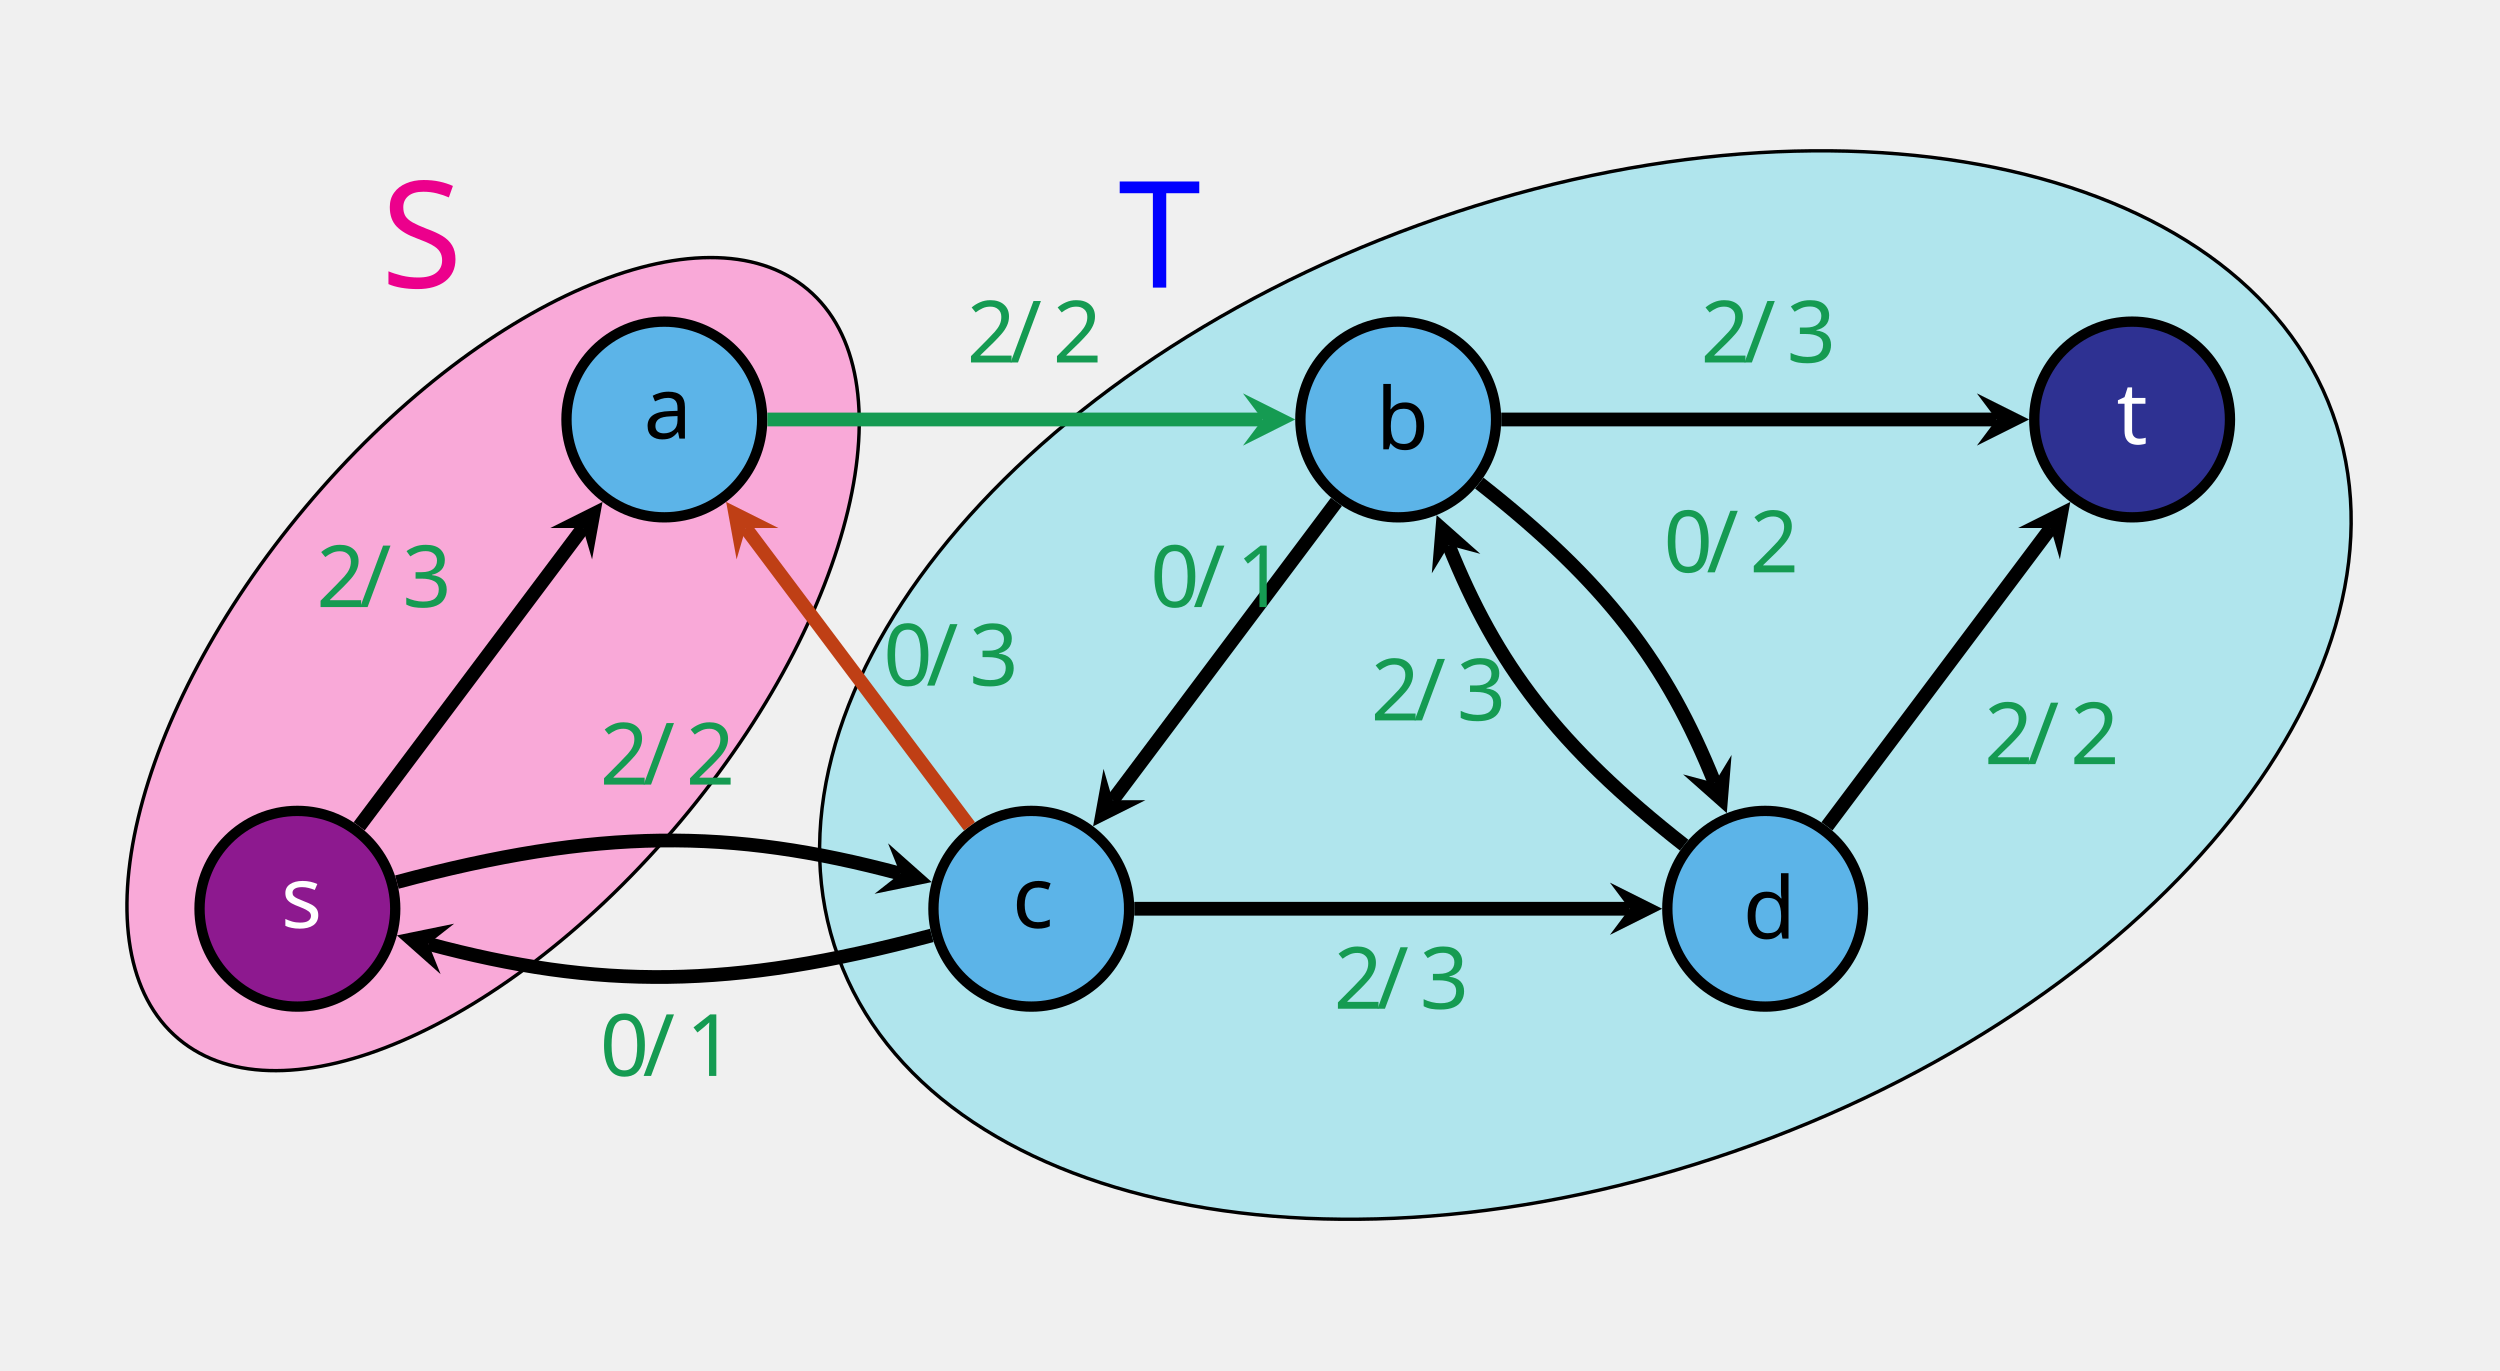
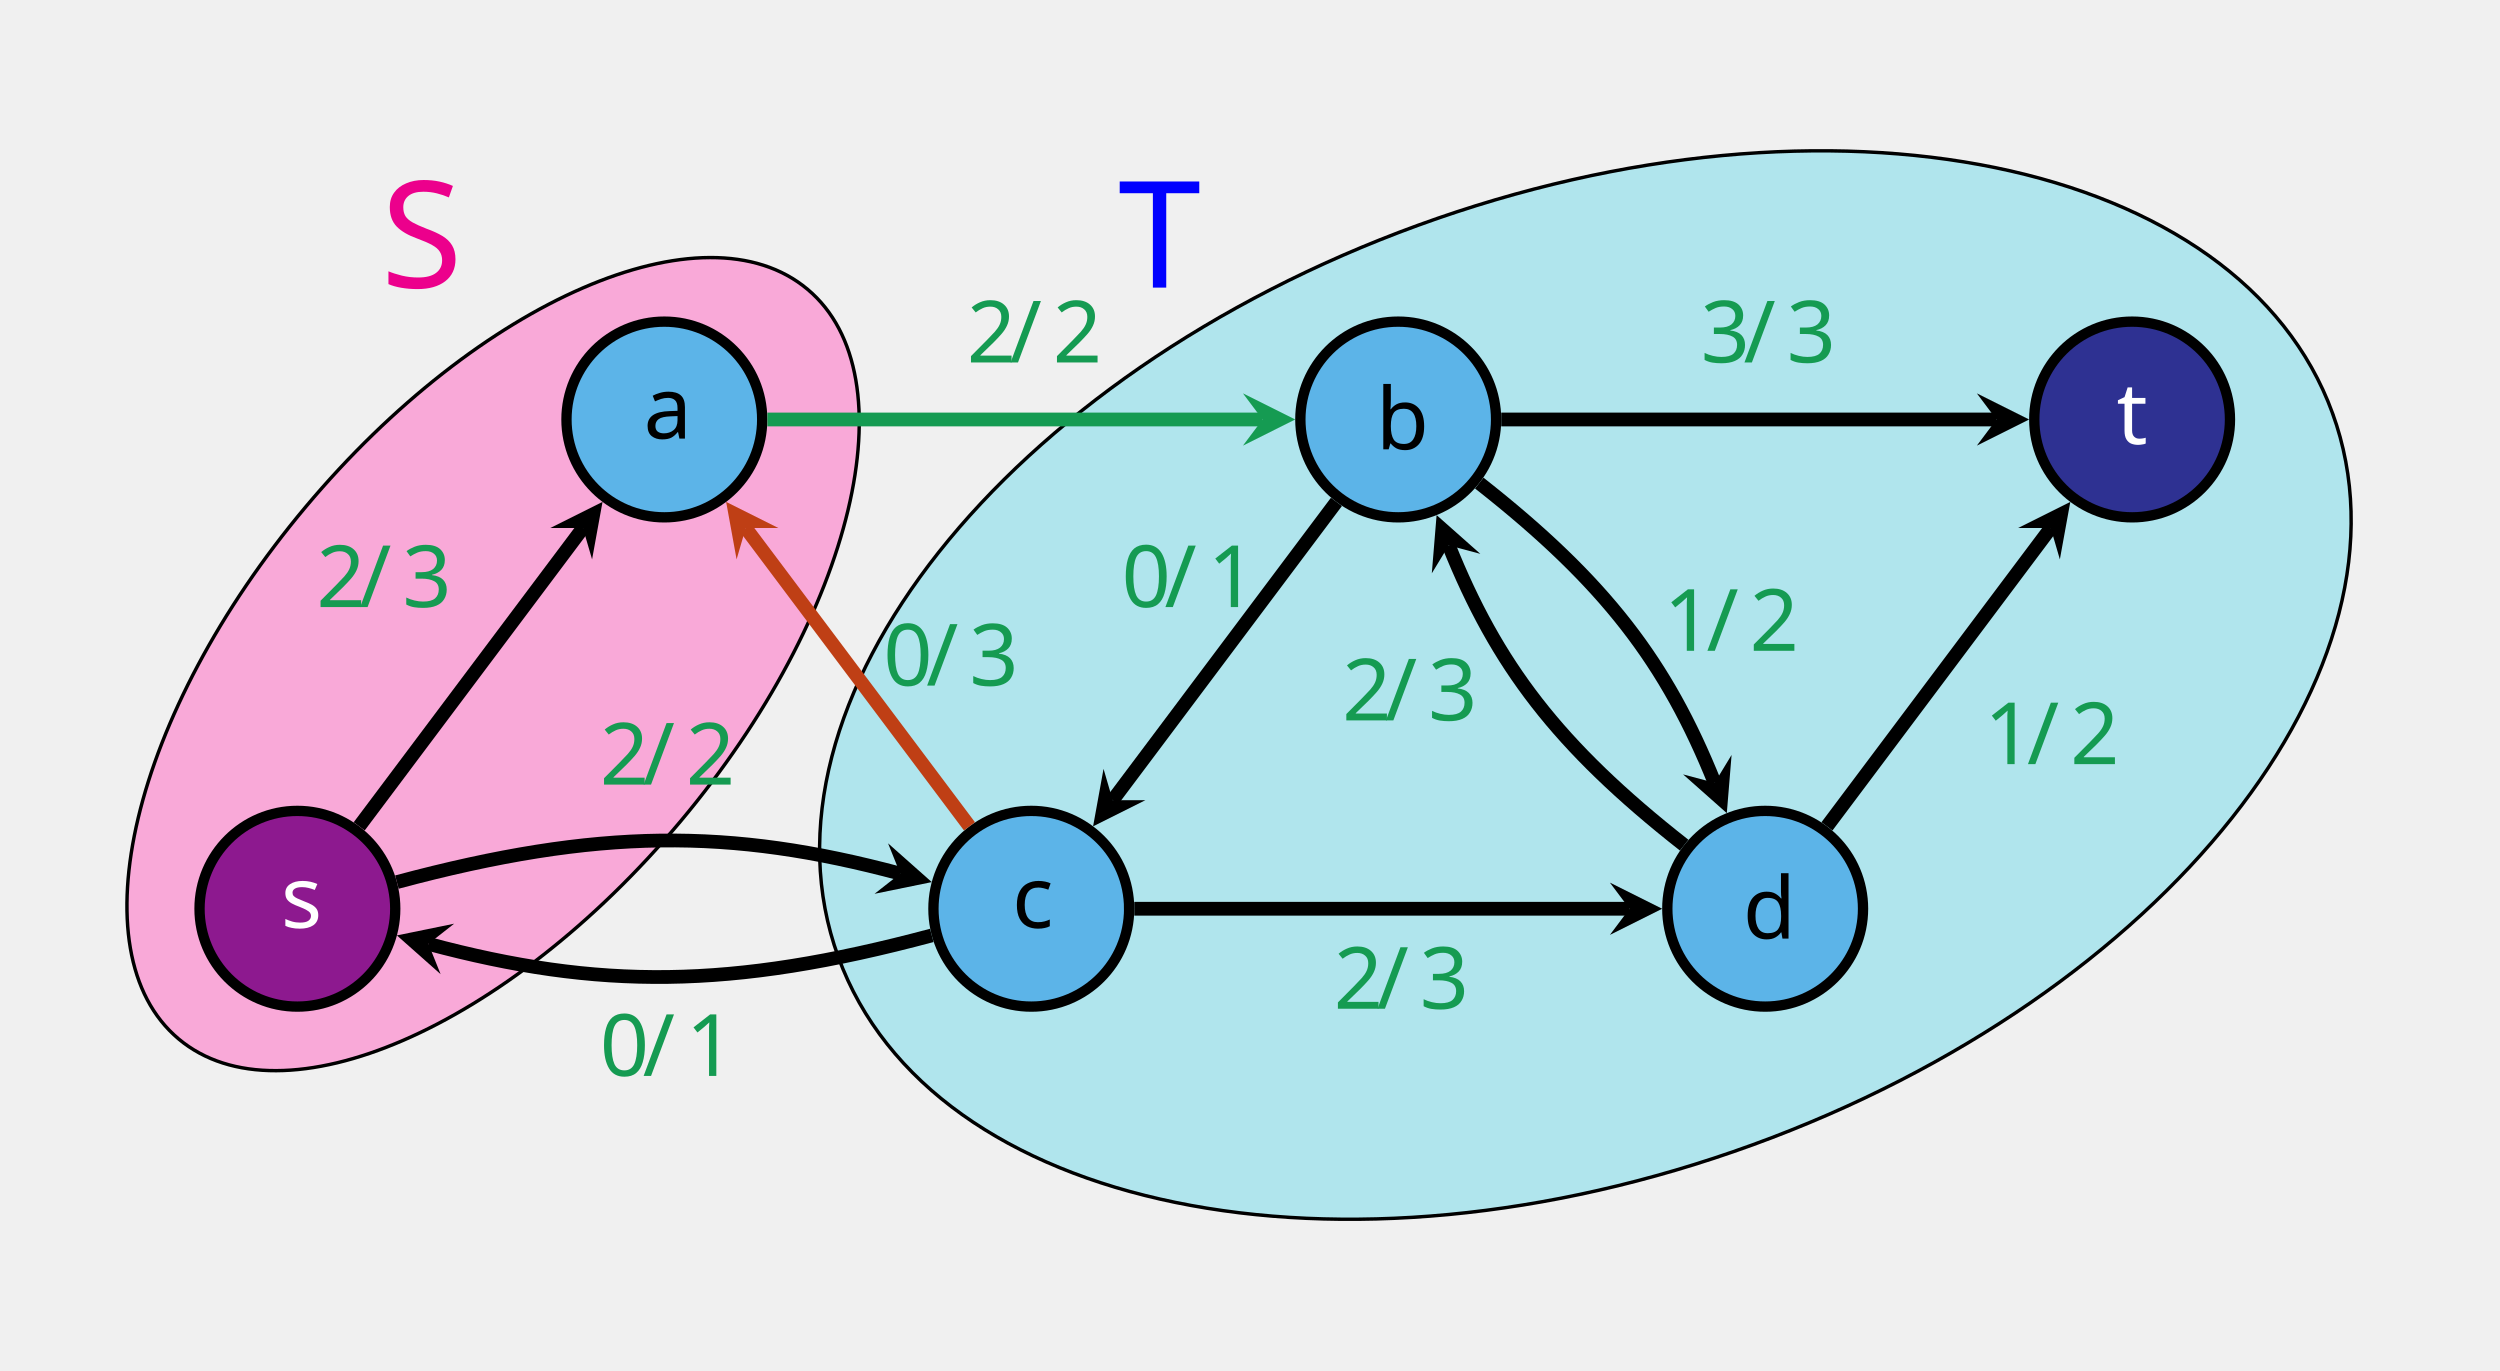
<svg xmlns="http://www.w3.org/2000/svg" version="1.1" id="svg2" width="386.252" height="211.679" viewBox="0 0 386.252 211.679">
  <defs id="defs6" />
  <g id="g8" transform="matrix(1.333333,0,0,-1.333333,0,211.6787)">
    <g id="g10" transform="translate(34.46,53.457)">
      <g id="g12">
        <g id="g14">
          <g id="g16">
            <path d="M 59.12,71.776 C 47.127,81.84 21.09,70.554 0.963,46.568 -19.164,22.582 -25.757,-5.019 -13.765,-15.083 -1.772,-25.146 24.265,-13.86 44.392,10.126 64.519,34.111 71.113,61.713 59.12,71.776 Z" style="fill:#f9a9d8;fill-opacity:1;fill-rule:nonzero;stroke:#000000;stroke-width:0.399;stroke-linecap:butt;stroke-linejoin:miter;stroke-miterlimit:10;stroke-dasharray:none;stroke-opacity:1" id="path18" />
          </g>
          <g id="g20">
            <path d="M 235.82,57.433 C 225.11,86.856 177.67,96.6 129.857,79.198 82.045,61.795 51.967,23.836 62.676,-5.587 c 10.709,-29.423 58.149,-39.168 105.962,-21.765 47.813,17.403 77.89,55.361 67.181,84.785 z" style="fill:#b0e5ed;fill-opacity:1;fill-rule:nonzero;stroke:#000000;stroke-width:0.399;stroke-linecap:butt;stroke-linejoin:miter;stroke-miterlimit:10;stroke-dasharray:none;stroke-opacity:1" id="path22" />
          </g>
          <g id="g24">
            <g id="g26" transform="translate(9.677,71.975)">
              <g id="g28">
                <g id="g30" transform="translate(-44.137,-125.432)">
                  <text xml:space="preserve" transform="matrix(1,0,0,-1,44.137,125.432)" style="font-variant:normal;font-weight:normal;font-size:17.215px;font-family:CMSS17;-inkscape-font-specification:CMSS17;writing-mode:lr-tb;fill:#ec008c;fill-opacity:1;fill-rule:nonzero;stroke:none" id="text34">
                    <tspan x="0" y="0" id="tspan32">S</tspan>
                  </text>
                  <g id="g36" transform="translate(44.137,125.432)" />
                </g>
              </g>
              <g id="g38" transform="translate(-9.677,-71.975)" />
            </g>
          </g>
          <g id="g40">
            <g id="g42" transform="translate(95.116,71.975)">
              <g id="g44">
                <g id="g46" transform="translate(-129.576,-125.432)">
                  <text xml:space="preserve" transform="matrix(1,0,0,-1,129.576,125.432)" style="font-variant:normal;font-weight:normal;font-size:17.215px;font-family:CMSS17;-inkscape-font-specification:CMSS17;writing-mode:lr-tb;fill:#0000ff;fill-opacity:1;fill-rule:nonzero;stroke:none" id="text50">
                    <tspan x="0" y="0" id="tspan48">T</tspan>
                  </text>
                  <g id="g52" transform="translate(129.576,125.432)" />
                </g>
              </g>
              <g id="g54" transform="translate(-95.116,-71.975)" />
            </g>
          </g>
          <g id="g56">
            <g id="g58">
              <path d="m 53.859,56.694 c 0,6.262 -5.076,11.339 -11.339,11.339 -6.262,0 -11.339,-5.076 -11.339,-11.339 0,-6.262 5.076,-11.339 11.339,-11.339 6.262,0 11.339,5.076 11.339,11.339 z" style="fill:#5cb4e8;fill-opacity:1;fill-rule:nonzero;stroke:#000000;stroke-width:1.196;stroke-linecap:butt;stroke-linejoin:miter;stroke-miterlimit:10;stroke-dasharray:none;stroke-opacity:1" id="path60" />
            </g>
            <g id="g62" transform="translate(40.126,54.479)">
              <g id="g64">
                <g id="g66" transform="translate(-74.586,-107.936)">
                  <text xml:space="preserve" transform="matrix(1,0,0,-1,74.586,107.936)" style="font-variant:normal;font-weight:normal;font-size:9.963px;font-family:CMSS10;-inkscape-font-specification:CMSS10;writing-mode:lr-tb;fill:#000000;fill-opacity:1;fill-rule:nonzero;stroke:none" id="text70">
                    <tspan x="0" y="0" id="tspan68">a</tspan>
                  </text>
                  <g id="g72" transform="translate(74.586,107.936)" />
                </g>
              </g>
              <g id="g74" transform="translate(-40.126,-54.479)" />
            </g>
          </g>
          <g id="g76">
            <g id="g78">
              <path d="m 138.899,56.694 c 0,6.262 -5.076,11.339 -11.339,11.339 -6.262,0 -11.339,-5.076 -11.339,-11.339 0,-6.262 5.076,-11.339 11.339,-11.339 6.262,0 11.339,5.076 11.339,11.339 z" style="fill:#5cb4e8;fill-opacity:1;fill-rule:nonzero;stroke:#000000;stroke-width:1.196;stroke-linecap:butt;stroke-linejoin:miter;stroke-miterlimit:10;stroke-dasharray:none;stroke-opacity:1" id="path80" />
            </g>
            <g id="g82" transform="translate(124.986,53.234)">
              <g id="g84">
                <g id="g86" transform="translate(-159.446,-106.691)">
                  <text xml:space="preserve" transform="matrix(1,0,0,-1,159.446,106.691)" style="font-variant:normal;font-weight:normal;font-size:9.963px;font-family:CMSS10;-inkscape-font-specification:CMSS10;writing-mode:lr-tb;fill:#000000;fill-opacity:1;fill-rule:nonzero;stroke:none" id="text90">
                    <tspan x="0" y="0" id="tspan88">b</tspan>
                  </text>
                  <g id="g92" transform="translate(159.446,106.691)" />
                </g>
              </g>
              <g id="g94" transform="translate(-124.986,-53.234)" />
            </g>
          </g>
          <g id="g96">
            <g id="g98">
              <path d="m 223.94,56.694 c 0,6.262 -5.076,11.339 -11.339,11.339 -6.262,0 -11.339,-5.076 -11.339,-11.339 0,-6.262 5.076,-11.339 11.339,-11.339 6.262,0 11.339,5.076 11.339,11.339 z" style="fill:#2e3192;fill-opacity:1;fill-rule:nonzero;stroke:#000000;stroke-width:1.196;stroke-linecap:butt;stroke-linejoin:miter;stroke-miterlimit:10;stroke-dasharray:none;stroke-opacity:1" id="path100" />
            </g>
            <g id="g102" transform="translate(210.8,53.846)">
              <g id="g104">
                <g id="g106" transform="translate(-245.26,-107.303)">
                  <text xml:space="preserve" transform="matrix(1,0,0,-1,245.26,107.303)" style="font-variant:normal;font-weight:normal;font-size:9.963px;font-family:CMSS10;-inkscape-font-specification:CMSS10;writing-mode:lr-tb;fill:#ffffff;fill-opacity:1;fill-rule:nonzero;stroke:none" id="text110">
                    <tspan x="0" y="0" id="tspan108">t</tspan>
                  </text>
                  <g id="g112" transform="translate(245.26,107.303)" />
                </g>
              </g>
              <g id="g114" transform="translate(-210.8,-53.846)" />
            </g>
          </g>
          <g id="g116">
            <g id="g118">
              <path d="M 11.339,0 C 11.339,6.262 6.262,11.339 0,11.339 -6.262,11.339 -11.339,6.262 -11.339,0 c 0,-6.262 5.076,-11.339 11.339,-11.339 6.262,0 11.339,5.076 11.339,11.339 z" style="fill:#8d198f;fill-opacity:1;fill-rule:nonzero;stroke:#000000;stroke-width:1.196;stroke-linecap:butt;stroke-linejoin:miter;stroke-miterlimit:10;stroke-dasharray:none;stroke-opacity:1" id="path120" />
            </g>
            <g id="g122" transform="translate(-1.909,-2.214)">
              <g id="g124">
                <g id="g126" transform="translate(-32.551,-51.243)">
                  <text xml:space="preserve" transform="matrix(1,0,0,-1,32.551,51.243)" style="font-variant:normal;font-weight:normal;font-size:9.963px;font-family:CMSS10;-inkscape-font-specification:CMSS10;writing-mode:lr-tb;fill:#ffffff;fill-opacity:1;fill-rule:nonzero;stroke:none" id="text130">
                    <tspan x="0" y="0" id="tspan128">s</tspan>
                  </text>
                  <g id="g132" transform="translate(32.551,51.243)" />
                </g>
              </g>
              <g id="g134" transform="translate(1.909,2.214)" />
            </g>
          </g>
          <g id="g136">
            <g id="g138">
              <path d="m 96.379,0 c 0,6.262 -5.076,11.339 -11.339,11.339 C 78.778,11.339 73.702,6.262 73.702,0 c 0,-6.262 5.076,-11.339 11.339,-11.339 6.262,0 11.339,5.076 11.339,11.339 z" style="fill:#5cb4e8;fill-opacity:1;fill-rule:nonzero;stroke:#000000;stroke-width:1.196;stroke-linecap:butt;stroke-linejoin:miter;stroke-miterlimit:10;stroke-dasharray:none;stroke-opacity:1" id="path140" />
            </g>
            <g id="g142" transform="translate(82.826,-2.214)">
              <g id="g144">
                <g id="g146" transform="translate(-117.286,-51.243)">
                  <text xml:space="preserve" transform="matrix(1,0,0,-1,117.286,51.243)" style="font-variant:normal;font-weight:normal;font-size:9.963px;font-family:CMSS10;-inkscape-font-specification:CMSS10;writing-mode:lr-tb;fill:#000000;fill-opacity:1;fill-rule:nonzero;stroke:none" id="text150">
                    <tspan x="0" y="0" id="tspan148">c</tspan>
                  </text>
                  <g id="g152" transform="translate(117.286,51.243)" />
                </g>
              </g>
              <g id="g154" transform="translate(-82.826,2.214)" />
            </g>
          </g>
          <g id="g156">
            <g id="g158">
              <path d="m 181.42,0 c 0,6.262 -5.076,11.339 -11.339,11.339 -6.262,0 -11.339,-5.076 -11.339,-11.339 0,-6.262 5.076,-11.339 11.339,-11.339 6.262,0 11.339,5.076 11.339,11.339 z" style="fill:#5cb4e8;fill-opacity:1;fill-rule:nonzero;stroke:#000000;stroke-width:1.196;stroke-linecap:butt;stroke-linejoin:miter;stroke-miterlimit:10;stroke-dasharray:none;stroke-opacity:1" id="path160" />
            </g>
            <g id="g162" transform="translate(167.505,-3.459)">
              <g id="g164">
                <g id="g166" transform="translate(-201.965,-49.998)">
                  <text xml:space="preserve" transform="matrix(1,0,0,-1,201.965,49.998)" style="font-variant:normal;font-weight:normal;font-size:9.963px;font-family:CMSS10;-inkscape-font-specification:CMSS10;writing-mode:lr-tb;fill:#000000;fill-opacity:1;fill-rule:nonzero;stroke:none" id="text170">
                    <tspan x="0" y="0" id="tspan168">d</tspan>
                  </text>
                  <g id="g172" transform="translate(201.965,49.998)" />
                </g>
              </g>
              <g id="g174" transform="translate(-167.505,3.459)" />
            </g>
          </g>
          <g id="g176">
            <g id="g178">
              <path d="M 7.162,9.549 33.087,44.116" style="fill:none;stroke:#000000;stroke-width:1.594;stroke-linecap:butt;stroke-linejoin:miter;stroke-miterlimit:10;stroke-dasharray:none;stroke-opacity:1" id="path180" />
              <g id="g182" transform="matrix(0.59999,0.79997,-0.79997,0.59999,33.08698,44.11621)">
                <g id="g184">
                  <path d="M 3.786,0 -2.271,3.029 0,0 -2.271,-3.029" style="fill:#000000;fill-opacity:1;fill-rule:nonzero;stroke:none" id="path186" />
                </g>
              </g>
              <g id="g188">
                <g id="g190" transform="translate(2.199,34.955)">
                  <g id="g192">
                    <g id="g194" transform="translate(-36.659,-88.412)">
                      <text xml:space="preserve" transform="matrix(1,0,0,-1,36.659,88.412)" style="font-variant:normal;font-weight:normal;font-size:9.963px;font-family:CMSS10;-inkscape-font-specification:CMSS10;writing-mode:lr-tb;fill:#159b52;fill-opacity:1;fill-rule:nonzero;stroke:none" id="text202">
                        <tspan x="0" y="0" id="tspan196">2</tspan>
                        <tspan x="4.981" y="0" id="tspan198">/</tspan>
                        <tspan x="9.963" y="0" id="tspan200">3</tspan>
                      </text>
                      <g id="g204" transform="translate(36.659,88.412)" />
                    </g>
                  </g>
                  <g id="g206" transform="translate(-2.199,-34.955)" />
                </g>
              </g>
            </g>
          </g>
          <g id="g208">
            <g id="g210">
              <path d="m 11.53,3.089 c 23.347,6.256 38.634,6.256 58.324,0.98" style="fill:none;stroke:#000000;stroke-width:1.594;stroke-linecap:butt;stroke-linejoin:miter;stroke-miterlimit:10;stroke-dasharray:none;stroke-opacity:1" id="path212" />
              <g id="g214" transform="matrix(0.96593,-0.25879,0.25879,0.96593,69.85382,4.06876)">
                <g id="g216">
                  <path d="M 3.786,0 -2.271,3.029 0,0 -2.271,-3.029" style="fill:#000000;fill-opacity:1;fill-rule:nonzero;stroke:none" id="path218" />
                </g>
              </g>
              <g id="g220">
                <g id="g222" transform="translate(35.048,14.389)">
                  <g id="g224">
                    <g id="g226" transform="translate(-69.508,-67.846)">
                      <text xml:space="preserve" transform="matrix(1,0,0,-1,69.508,67.846)" style="font-variant:normal;font-weight:normal;font-size:9.963px;font-family:CMSS10;-inkscape-font-specification:CMSS10;writing-mode:lr-tb;fill:#159b52;fill-opacity:1;fill-rule:nonzero;stroke:none" id="text234">
                        <tspan x="0" y="0" id="tspan228">2</tspan>
                        <tspan x="4.981" y="0" id="tspan230">/</tspan>
                        <tspan x="9.963" y="0" id="tspan232">2</tspan>
                      </text>
                      <g id="g236" transform="translate(69.508,67.846)" />
                    </g>
                  </g>
                  <g id="g238" transform="translate(-35.048,-14.389)" />
                </g>
              </g>
            </g>
          </g>
          <g id="g240">
            <g id="g242">
              <path d="M 73.511,-3.089 C 50.163,-9.345 34.877,-9.345 15.187,-4.069" style="fill:none;stroke:#000000;stroke-width:1.594;stroke-linecap:butt;stroke-linejoin:miter;stroke-miterlimit:10;stroke-dasharray:none;stroke-opacity:1" id="path244" />
              <g id="g246" transform="matrix(-0.96593,0.25879,-0.25879,-0.96593,15.18658,-4.06876)">
                <g id="g248">
                  <path d="M 3.786,0 -2.271,3.029 0,0 -2.271,-3.029" style="fill:#000000;fill-opacity:1;fill-rule:nonzero;stroke:none" id="path250" />
                </g>
              </g>
              <g id="g252">
                <g id="g254" transform="translate(35.048,-19.37)">
                  <g id="g256">
                    <g id="g258" transform="translate(-69.508,-34.087)">
                      <text xml:space="preserve" transform="matrix(1,0,0,-1,69.508,34.087)" style="font-variant:normal;font-weight:normal;font-size:9.963px;font-family:CMSS10;-inkscape-font-specification:CMSS10;writing-mode:lr-tb;fill:#159b52;fill-opacity:1;fill-rule:nonzero;stroke:none" id="text266">
                        <tspan x="0" y="0" id="tspan260">0</tspan>
                        <tspan x="4.981" y="0" id="tspan262">/</tspan>
                        <tspan x="9.963" y="0" id="tspan264">1</tspan>
                      </text>
                      <g id="g268" transform="translate(69.508,34.087)" />
                    </g>
                  </g>
                  <g id="g270" transform="translate(-35.048,19.37)" />
                </g>
              </g>
            </g>
          </g>
          <g id="g272">
            <g id="g274">
              <path d="M 77.879,9.549 51.953,44.116" style="fill:none;stroke:#bf3f15;stroke-width:1.594;stroke-linecap:butt;stroke-linejoin:miter;stroke-miterlimit:10;stroke-dasharray:none;stroke-opacity:1" id="path276" />
              <g id="g278" transform="matrix(-0.59999,0.79997,-0.79997,-0.59999,51.95341,44.11621)">
                <g id="g280">
                  <path d="M 3.786,0 -2.271,3.029 0,0 -2.271,-3.029" style="fill:#bf3f15;fill-opacity:1;fill-rule:nonzero;stroke:none" id="path282" />
                </g>
              </g>
              <g id="g284">
                <g id="g286" transform="translate(67.897,25.856)">
                  <g id="g288">
                    <g id="g290" transform="translate(-102.357,-79.313)">
                      <text xml:space="preserve" transform="matrix(1,0,0,-1,102.357,79.313)" style="font-variant:normal;font-weight:normal;font-size:9.963px;font-family:CMSS10;-inkscape-font-specification:CMSS10;writing-mode:lr-tb;fill:#159b52;fill-opacity:1;fill-rule:nonzero;stroke:none" id="text298">
                        <tspan x="0" y="0" id="tspan292">0</tspan>
                        <tspan x="4.981" y="0" id="tspan294">/</tspan>
                        <tspan x="9.963" y="0" id="tspan296">3</tspan>
                      </text>
                      <g id="g300" transform="translate(102.357,79.313)" />
                    </g>
                  </g>
                  <g id="g302" transform="translate(-67.897,-25.856)" />
                </g>
              </g>
            </g>
          </g>
          <g id="g304">
            <g id="g306">
              <path d="m 54.457,56.694 h 57.382" style="fill:none;stroke:#159b52;stroke-width:1.594;stroke-linecap:butt;stroke-linejoin:miter;stroke-miterlimit:10;stroke-dasharray:none;stroke-opacity:1" id="path308" />
              <g id="g310" transform="translate(111.8383,56.69362)">
                <g id="g312">
                  <path d="M 3.786,0 -2.271,3.029 0,0 -2.271,-3.029" style="fill:#159b52;fill-opacity:1;fill-rule:nonzero;stroke:none" id="path314" />
                </g>
              </g>
              <g id="g316">
                <g id="g318" transform="translate(77.568,63.301)">
                  <g id="g320">
                    <g id="g322" transform="translate(-112.028,-116.758)">
                      <text xml:space="preserve" transform="matrix(1,0,0,-1,112.028,116.758)" style="font-variant:normal;font-weight:normal;font-size:9.963px;font-family:CMSS10;-inkscape-font-specification:CMSS10;writing-mode:lr-tb;fill:#159b52;fill-opacity:1;fill-rule:nonzero;stroke:none" id="text330">
                        <tspan x="0" y="0" id="tspan324">2</tspan>
                        <tspan x="4.981" y="0" id="tspan326">/</tspan>
                        <tspan x="9.963" y="0" id="tspan328">2</tspan>
                      </text>
                      <g id="g332" transform="translate(112.028,116.758)" />
                    </g>
                  </g>
                  <g id="g334" transform="translate(-77.568,-63.301)" />
                </g>
              </g>
            </g>
          </g>
          <g id="g336">
            <g id="g338">
              <path d="M 120.399,47.145 94.474,12.577" style="fill:none;stroke:#000000;stroke-width:1.594;stroke-linecap:butt;stroke-linejoin:miter;stroke-miterlimit:10;stroke-dasharray:none;stroke-opacity:1" id="path340" />
              <g id="g342" transform="matrix(-0.59999,-0.79997,0.79997,-0.59999,94.47365,12.5774)">
                <g id="g344">
                  <path d="M 3.786,0 -2.271,3.029 0,0 -2.271,-3.029" style="fill:#000000;fill-opacity:1;fill-rule:nonzero;stroke:none" id="path346" />
                </g>
              </g>
              <g id="g348">
-                 <g id="g350" transform="translate(98.827,34.955)">
+                 <g id="g350" transform="translate(95.507,34.955)">
                  <g id="g352">
-                     <g id="g354" transform="translate(-133.287,-88.412)">
-                       <text xml:space="preserve" transform="matrix(1,0,0,-1,133.287,88.412)" style="font-variant:normal;font-weight:normal;font-size:9.963px;font-family:CMSS10;-inkscape-font-specification:CMSS10;writing-mode:lr-tb;fill:#159b52;fill-opacity:1;fill-rule:nonzero;stroke:none" id="text362">
+                     <g id="g354" transform="translate(-129.967,-88.412)">
+                       <text xml:space="preserve" transform="matrix(1,0,0,-1,129.967,88.412)" style="font-variant:normal;font-weight:normal;font-size:9.963px;font-family:CMSS10;-inkscape-font-specification:CMSS10;writing-mode:lr-tb;fill:#159b52;fill-opacity:1;fill-rule:nonzero;stroke:none" id="text362">
                        <tspan x="0" y="0" id="tspan356">0</tspan>
                        <tspan x="4.981" y="0" id="tspan358">/</tspan>
                        <tspan x="9.963" y="0" id="tspan360">1</tspan>
                      </text>
-                       <g id="g364" transform="translate(133.287,88.412)" />
-                     </g>
-                   </g>
-                   <g id="g366" transform="translate(-98.827,-34.955)" />
+                       <g id="g364" transform="translate(129.967,88.412)" />
+                     </g>
+                   </g>
+                   <g id="g366" transform="translate(-95.507,-34.955)" />
                </g>
              </g>
            </g>
          </g>
          <g id="g368">
            <g id="g370">
              <path d="m 96.977,0 h 57.382" style="fill:none;stroke:#000000;stroke-width:1.594;stroke-linecap:butt;stroke-linejoin:miter;stroke-miterlimit:10;stroke-dasharray:none;stroke-opacity:1" id="path372" />
              <g id="g374" transform="translate(154.3586)">
                <g id="g376">
                  <path d="M 3.786,0 -2.271,3.029 0,0 -2.271,-3.029" style="fill:#000000;fill-opacity:1;fill-rule:nonzero;stroke:none" id="path378" />
                </g>
              </g>
              <g id="g380">
                <g id="g382" transform="translate(120.087,-11.589)">
                  <g id="g384">
                    <g id="g386" transform="translate(-154.547,-41.868)">
                      <text xml:space="preserve" transform="matrix(1,0,0,-1,154.547,41.868)" style="font-variant:normal;font-weight:normal;font-size:9.963px;font-family:CMSS10;-inkscape-font-specification:CMSS10;writing-mode:lr-tb;fill:#159b52;fill-opacity:1;fill-rule:nonzero;stroke:none" id="text394">
                        <tspan x="0" y="0" id="tspan388">2</tspan>
                        <tspan x="4.981" y="0" id="tspan390">/</tspan>
                        <tspan x="9.963" y="0" id="tspan392">3</tspan>
                      </text>
                      <g id="g396" transform="translate(154.547,41.868)" />
                    </g>
                  </g>
                  <g id="g398" transform="translate(-120.087,11.589)" />
                </g>
              </g>
            </g>
          </g>
          <g id="g400">
            <g id="g402">
              <path d="m 160.692,7.37 c -14.708,11.545 -21.72,20.894 -27.275,34.733" style="fill:none;stroke:#000000;stroke-width:1.594;stroke-linecap:butt;stroke-linejoin:miter;stroke-miterlimit:10;stroke-dasharray:none;stroke-opacity:1" id="path404" />
              <g id="g406" transform="matrix(-0.3725,0.928,-0.928,-0.3725,133.4168,42.10324)">
                <g id="g408">
                  <path d="M 3.786,0 -2.271,3.029 0,0 -2.271,-3.029" style="fill:#000000;fill-opacity:1;fill-rule:nonzero;stroke:none" id="path410" />
                </g>
              </g>
              <g id="g412">
-                 <g id="g414" transform="translate(124.383,21.824)">
+                 <g id="g414" transform="translate(121.062,21.824)">
                  <g id="g416">
-                     <g id="g418" transform="translate(-158.843,-75.281)">
-                       <text xml:space="preserve" transform="matrix(1,0,0,-1,158.843,75.281)" style="font-variant:normal;font-weight:normal;font-size:9.963px;font-family:CMSS10;-inkscape-font-specification:CMSS10;writing-mode:lr-tb;fill:#159b52;fill-opacity:1;fill-rule:nonzero;stroke:none" id="text426">
+                     <g id="g418" transform="translate(-155.522,-75.281)">
+                       <text xml:space="preserve" transform="matrix(1,0,0,-1,155.522,75.281)" style="font-variant:normal;font-weight:normal;font-size:9.963px;font-family:CMSS10;-inkscape-font-specification:CMSS10;writing-mode:lr-tb;fill:#159b52;fill-opacity:1;fill-rule:nonzero;stroke:none" id="text426">
                        <tspan x="0" y="0" id="tspan420">2</tspan>
                        <tspan x="4.981" y="0" id="tspan422">/</tspan>
                        <tspan x="9.963" y="0" id="tspan424">3</tspan>
                      </text>
-                       <g id="g428" transform="translate(158.843,75.281)" />
-                     </g>
-                   </g>
-                   <g id="g430" transform="translate(-124.383,-21.824)" />
+                       <g id="g428" transform="translate(155.522,75.281)" />
+                     </g>
+                   </g>
+                   <g id="g430" transform="translate(-121.062,-21.824)" />
                </g>
              </g>
            </g>
          </g>
          <g id="g432">
            <g id="g434">
              <path d="m 136.95,49.324 c 14.708,-11.545 21.72,-20.894 27.275,-34.733" style="fill:none;stroke:#000000;stroke-width:1.594;stroke-linecap:butt;stroke-linejoin:miter;stroke-miterlimit:10;stroke-dasharray:none;stroke-opacity:1" id="path436" />
              <g id="g438" transform="matrix(0.3725,-0.928,0.928,0.3725,164.2247,14.59036)">
                <g id="g440">
                  <path d="M 3.786,0 -2.271,3.029 0,0 -2.271,-3.029" style="fill:#000000;fill-opacity:1;fill-rule:nonzero;stroke:none" id="path442" />
                </g>
              </g>
              <g id="g444">
-                 <g id="g446" transform="translate(158.312,38.986)">
+                 <g id="g446" transform="translate(158.312,29.887)">
                  <g id="g448">
-                     <g id="g450" transform="translate(-192.772,-92.443)">
-                       <text xml:space="preserve" transform="matrix(1,0,0,-1,192.772,92.443)" style="font-variant:normal;font-weight:normal;font-size:9.963px;font-family:CMSS10;-inkscape-font-specification:CMSS10;writing-mode:lr-tb;fill:#159b52;fill-opacity:1;fill-rule:nonzero;stroke:none" id="text458">
-                         <tspan x="0" y="0" id="tspan452">0</tspan>
+                     <g id="g450" transform="translate(-192.772,-83.344)">
+                       <text xml:space="preserve" transform="matrix(1,0,0,-1,192.772,83.344)" style="font-variant:normal;font-weight:normal;font-size:9.963px;font-family:CMSS10;-inkscape-font-specification:CMSS10;writing-mode:lr-tb;fill:#159b52;fill-opacity:1;fill-rule:nonzero;stroke:none" id="text458">
+                         <tspan x="0" y="0" id="tspan452">1</tspan>
                        <tspan x="4.981" y="0" id="tspan454">/</tspan>
                        <tspan x="9.963" y="0" id="tspan456">2</tspan>
                      </text>
-                       <g id="g460" transform="translate(192.772,92.443)" />
-                     </g>
-                   </g>
-                   <g id="g462" transform="translate(-158.312,-38.986)" />
+                       <g id="g460" transform="translate(192.772,83.344)" />
+                     </g>
+                   </g>
+                   <g id="g462" transform="translate(-158.312,-29.887)" />
                </g>
              </g>
            </g>
          </g>
          <g id="g464">
            <g id="g466">
              <path d="m 139.497,56.694 h 57.382" style="fill:none;stroke:#000000;stroke-width:1.594;stroke-linecap:butt;stroke-linejoin:miter;stroke-miterlimit:10;stroke-dasharray:none;stroke-opacity:1" id="path468" />
              <g id="g470" transform="translate(196.8788,56.69362)">
                <g id="g472">
                  <path d="M 3.786,0 -2.271,3.029 0,0 -2.271,-3.029" style="fill:#000000;fill-opacity:1;fill-rule:nonzero;stroke:none" id="path474" />
                </g>
              </g>
              <g id="g476">
                <g id="g478" transform="translate(162.607,63.301)">
                  <g id="g480">
                    <g id="g482" transform="translate(-197.067,-116.758)">
                      <text xml:space="preserve" transform="matrix(1,0,0,-1,197.067,116.758)" style="font-variant:normal;font-weight:normal;font-size:9.963px;font-family:CMSS10;-inkscape-font-specification:CMSS10;writing-mode:lr-tb;fill:#159b52;fill-opacity:1;fill-rule:nonzero;stroke:none" id="text490">
-                         <tspan x="0" y="0" id="tspan484">2</tspan>
+                         <tspan x="0" y="0" id="tspan484">3</tspan>
                        <tspan x="4.981" y="0" id="tspan486">/</tspan>
                        <tspan x="9.963" y="0" id="tspan488">3</tspan>
                      </text>
                      <g id="g492" transform="translate(197.067,116.758)" />
                    </g>
                  </g>
                  <g id="g494" transform="translate(-162.607,-63.301)" />
                </g>
              </g>
            </g>
          </g>
          <g id="g496">
            <g id="g498">
              <path d="m 177.243,9.549 25.925,34.567" style="fill:none;stroke:#000000;stroke-width:1.594;stroke-linecap:butt;stroke-linejoin:miter;stroke-miterlimit:10;stroke-dasharray:none;stroke-opacity:1" id="path500" />
              <g id="g502" transform="matrix(0.59999,0.79997,-0.79997,0.59999,203.1678,44.11621)">
                <g id="g504">
                  <path d="M 3.786,0 -2.271,3.029 0,0 -2.271,-3.029" style="fill:#000000;fill-opacity:1;fill-rule:nonzero;stroke:none" id="path506" />
                </g>
              </g>
              <g id="g508">
                <g id="g510" transform="translate(195.456,16.757)">
                  <g id="g512">
                    <g id="g514" transform="translate(-229.916,-70.214)">
                      <text xml:space="preserve" transform="matrix(1,0,0,-1,229.916,70.214)" style="font-variant:normal;font-weight:normal;font-size:9.963px;font-family:CMSS10;-inkscape-font-specification:CMSS10;writing-mode:lr-tb;fill:#159b52;fill-opacity:1;fill-rule:nonzero;stroke:none" id="text522">
-                         <tspan x="0" y="0" id="tspan516">2</tspan>
+                         <tspan x="0" y="0" id="tspan516">1</tspan>
                        <tspan x="4.981" y="0" id="tspan518">/</tspan>
                        <tspan x="9.963" y="0" id="tspan520">2</tspan>
                      </text>
                      <g id="g524" transform="translate(229.916,70.214)" />
                    </g>
                  </g>
                  <g id="g526" transform="translate(-195.456,-16.757)" />
                </g>
              </g>
            </g>
          </g>
        </g>
      </g>
    </g>
  </g>
</svg>
